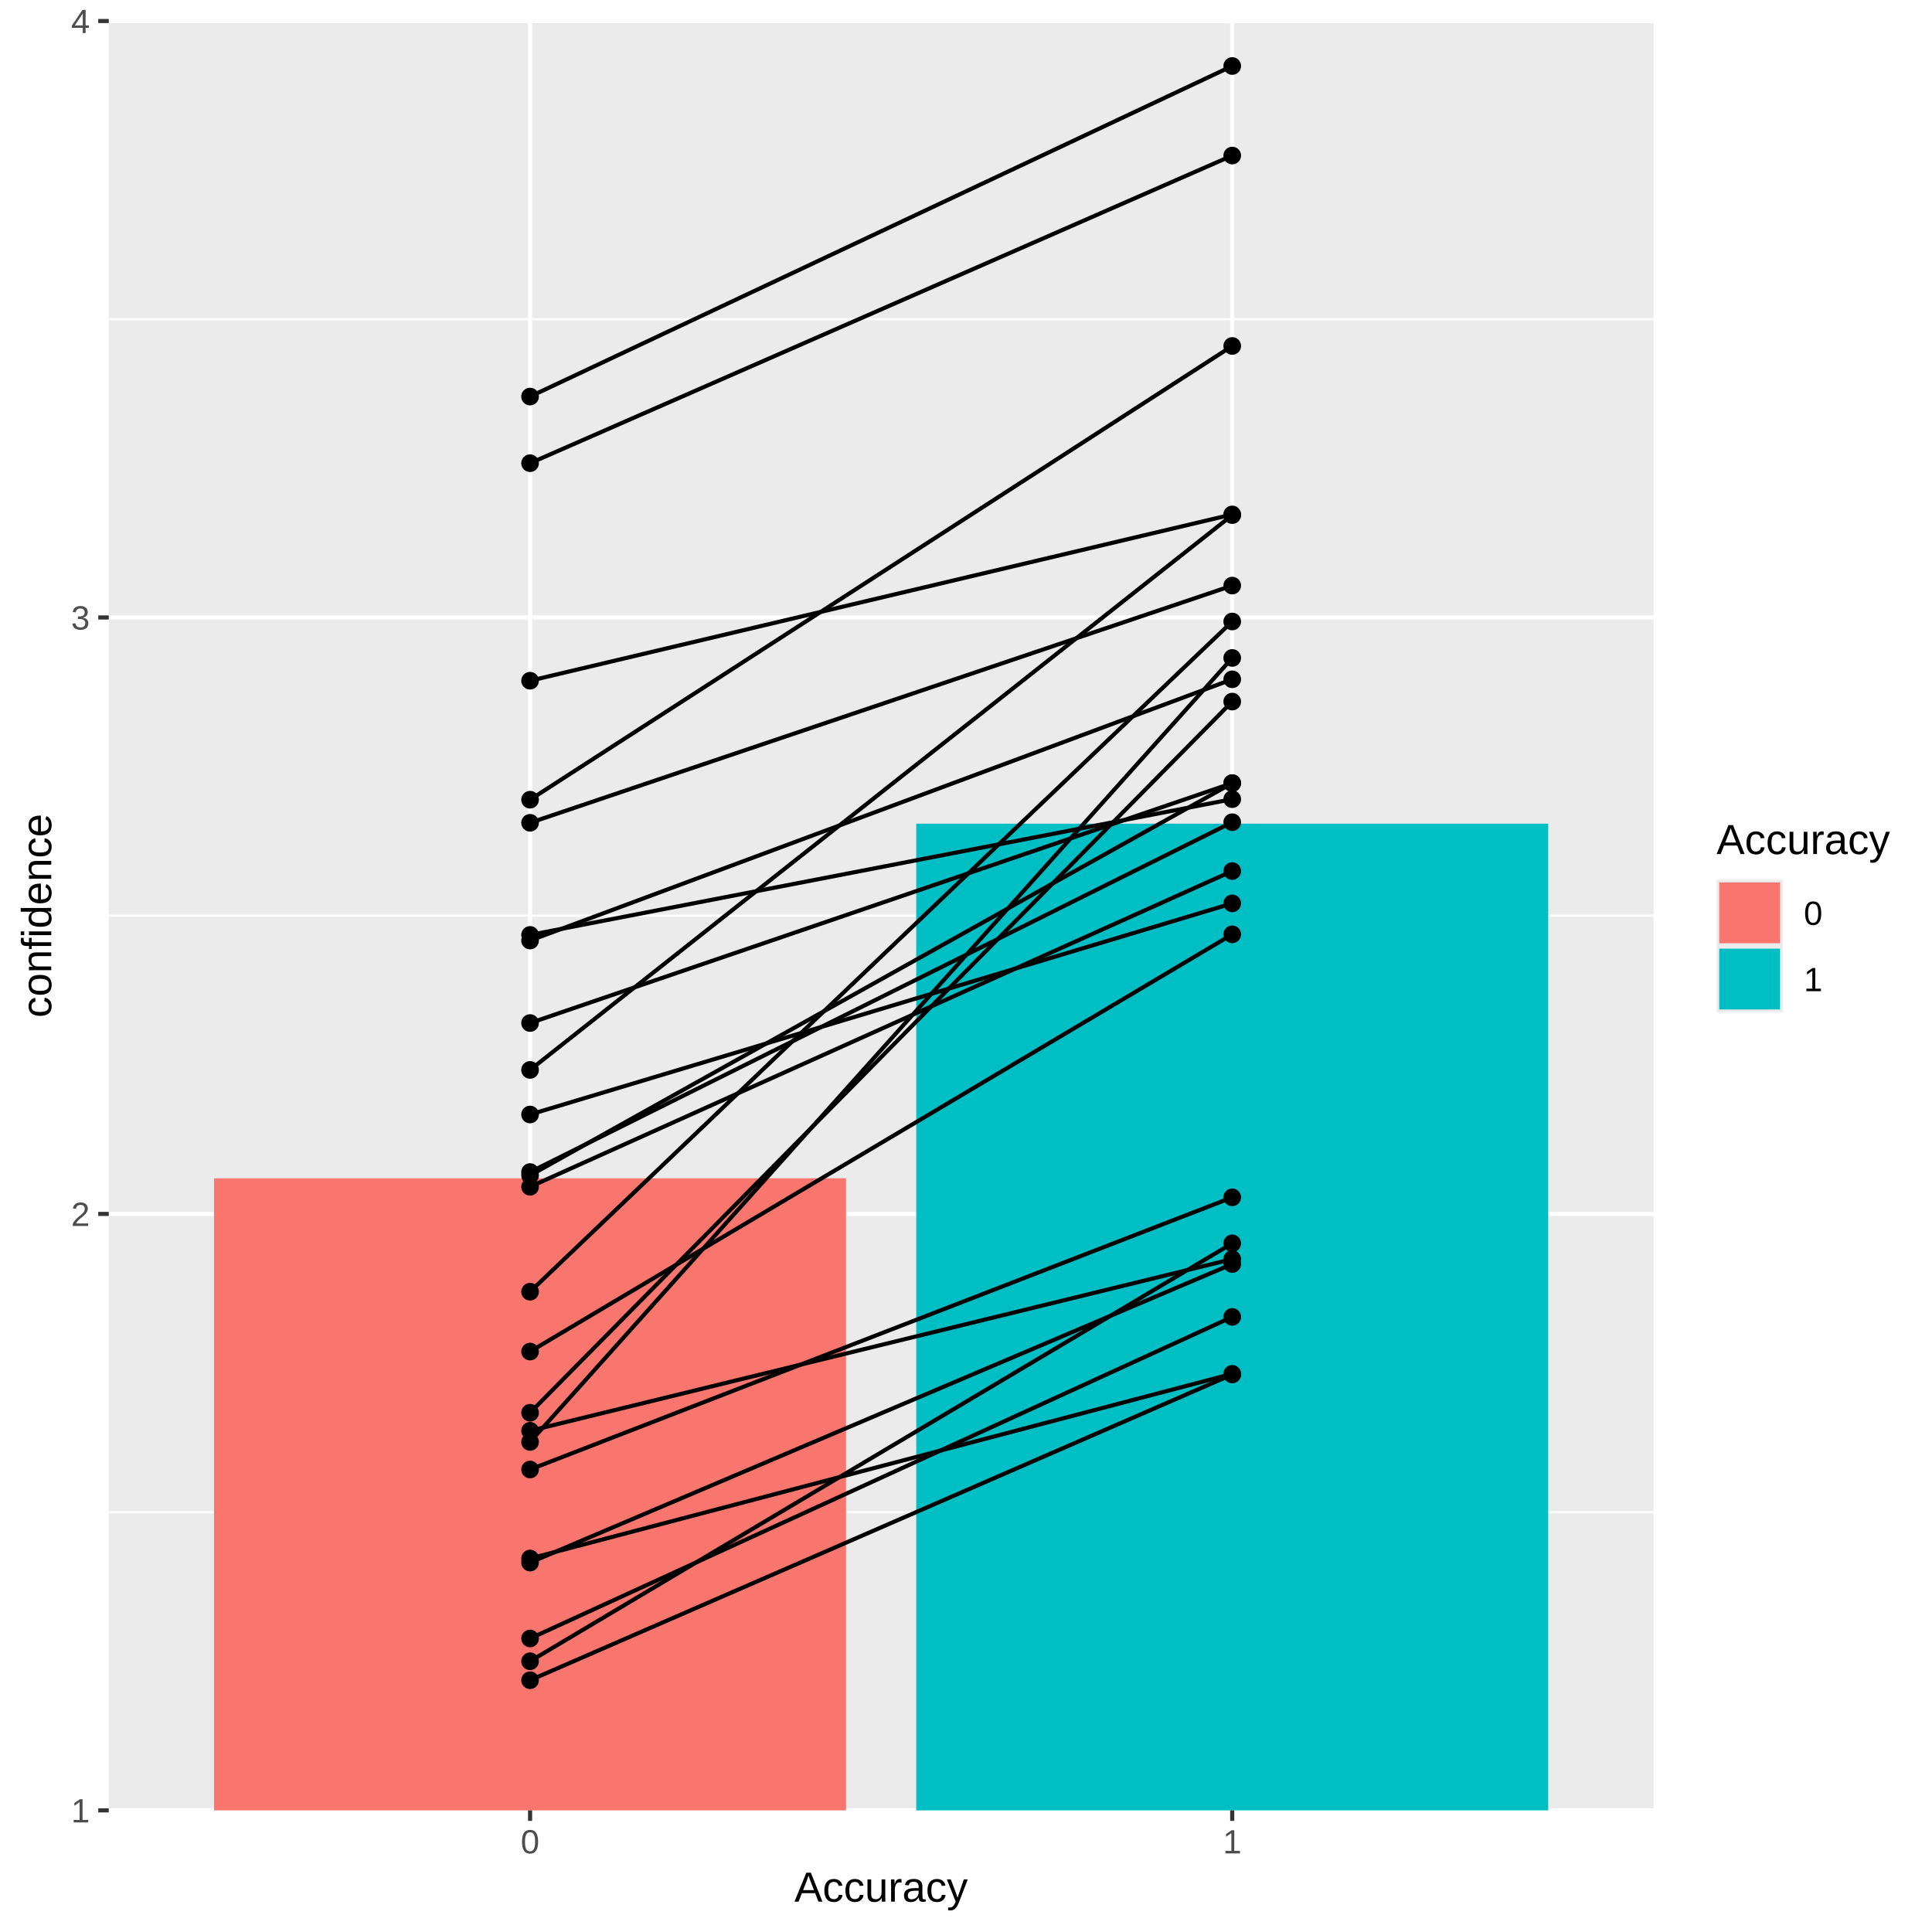
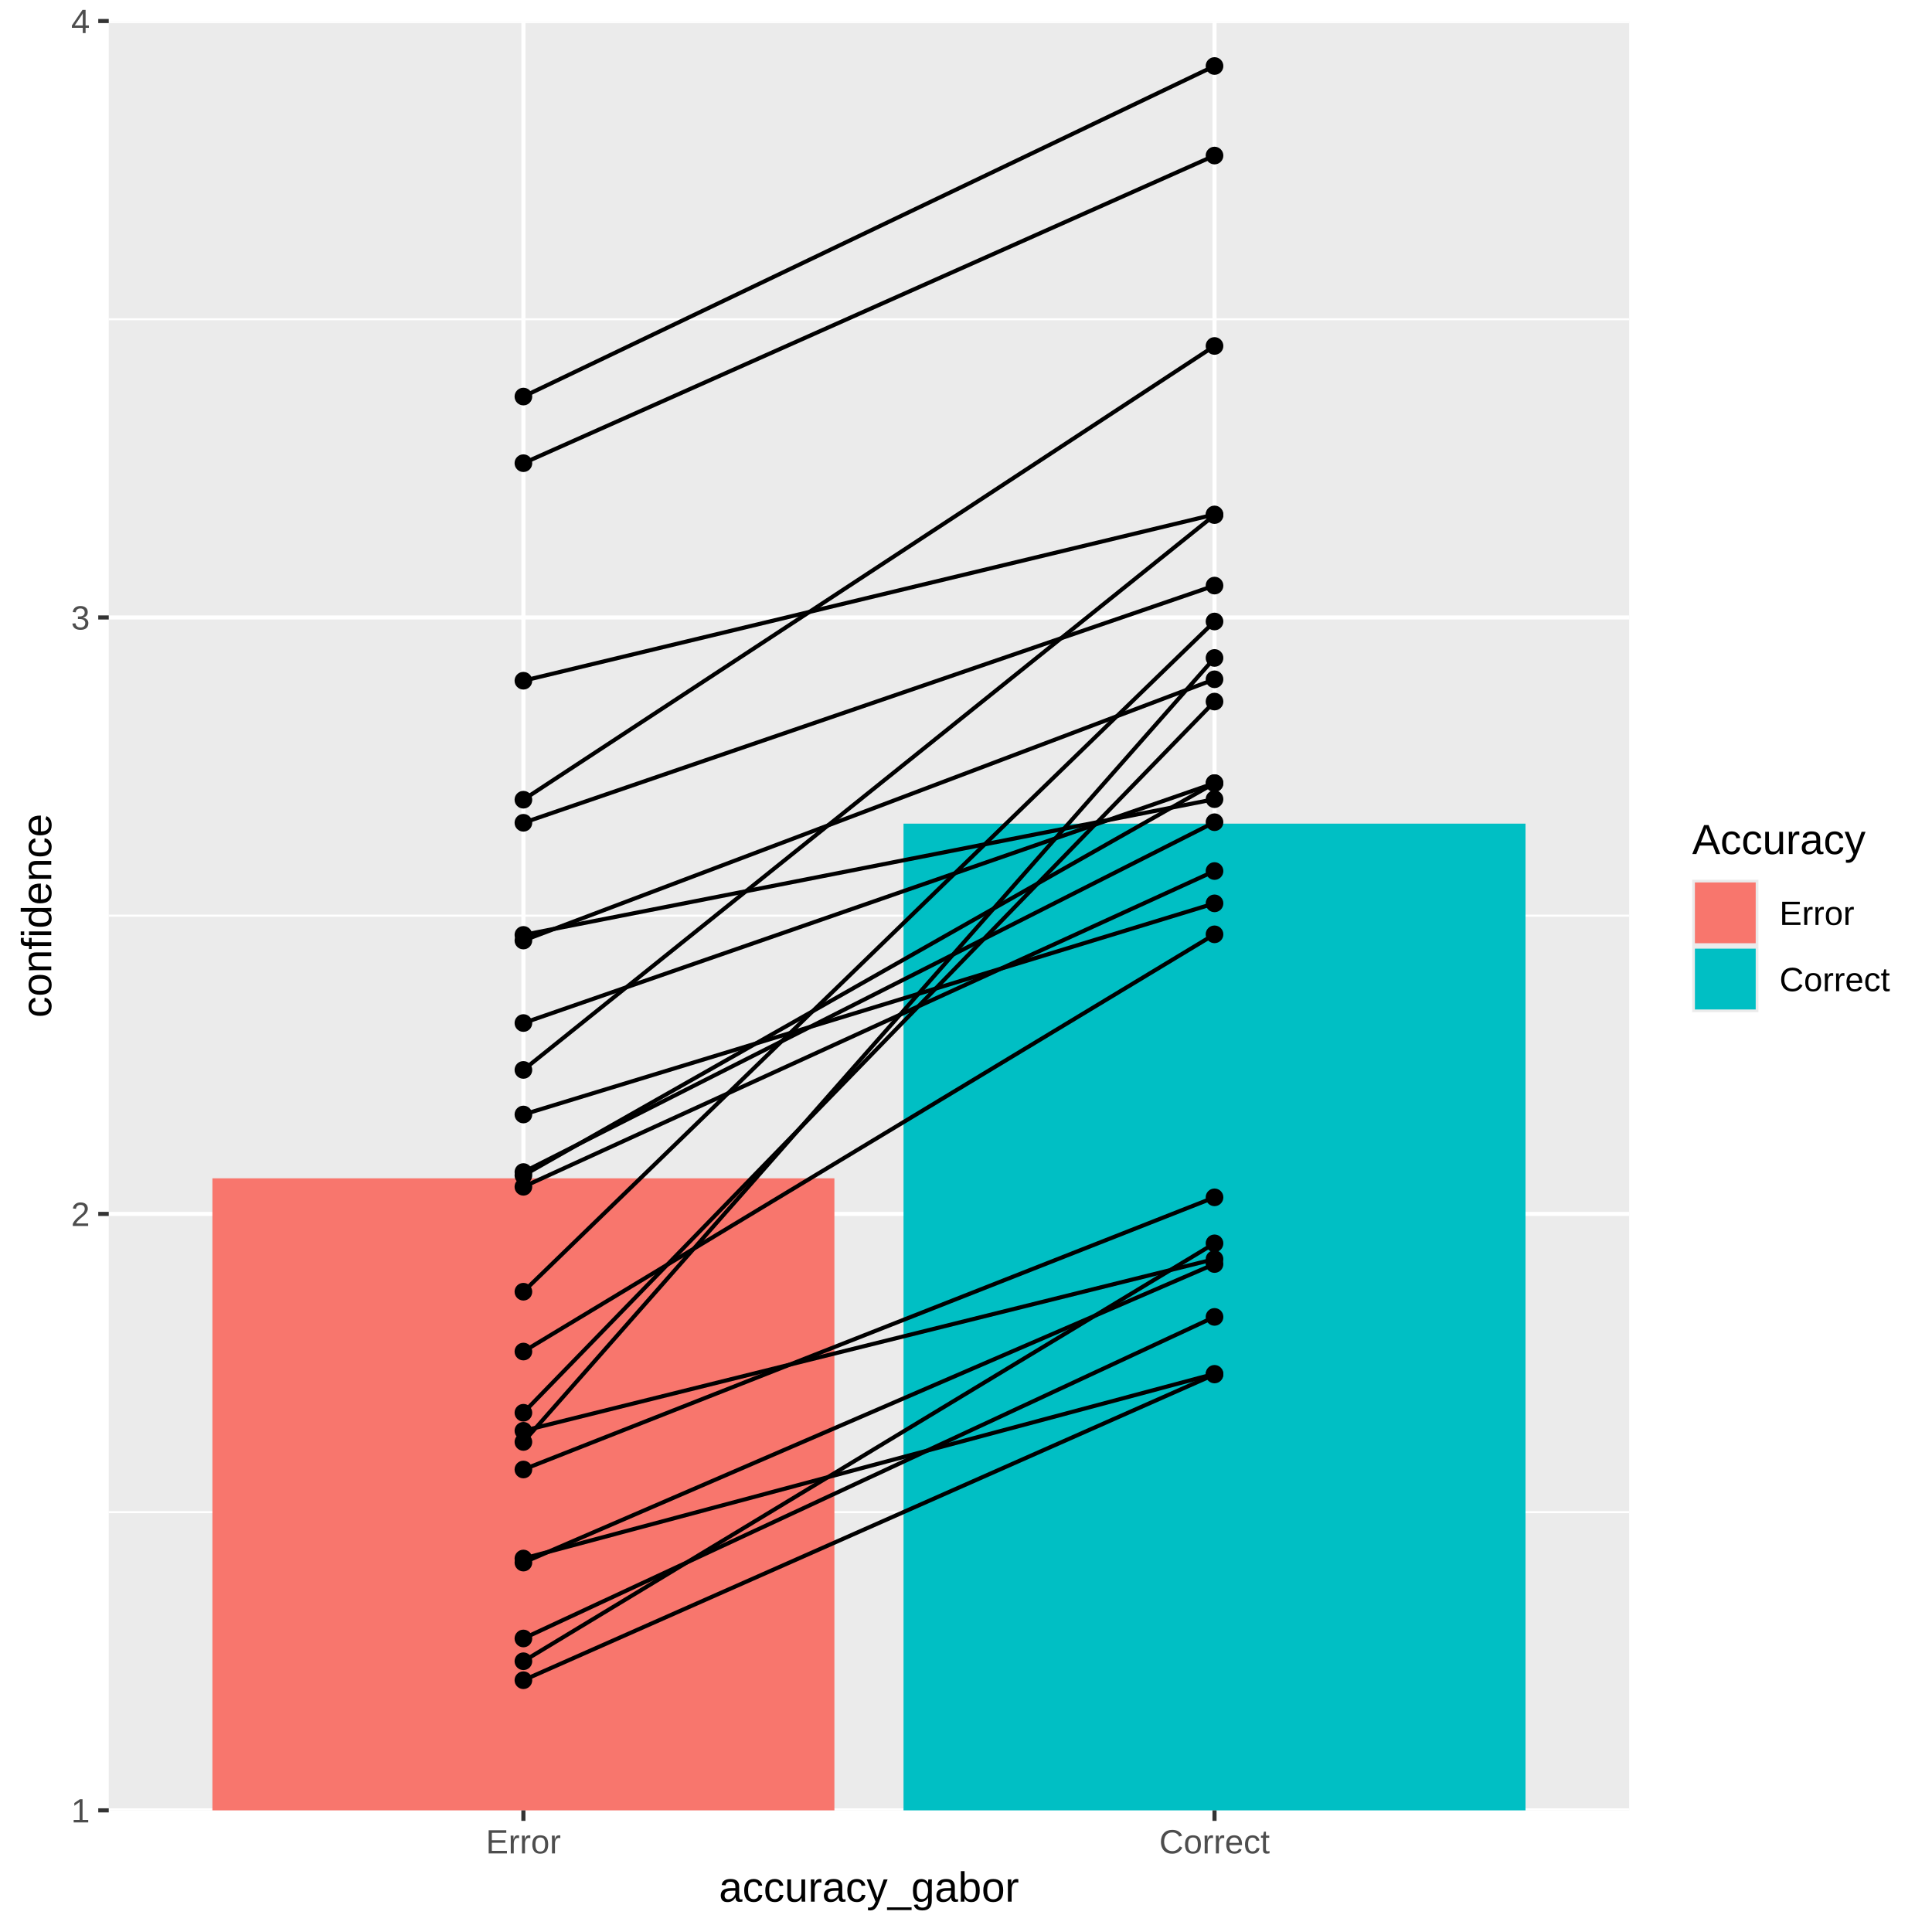
<svg xmlns="http://www.w3.org/2000/svg" class="svglite" width="504.00pt" height="504.00pt" viewBox="0 0 504.00 504.00">
  <defs>
    <style type="text/css">
    .svglite line, .svglite polyline, .svglite polygon, .svglite path, .svglite rect, .svglite circle {
      fill: none;
      stroke: #000000;
      stroke-linecap: round;
      stroke-linejoin: round;
      stroke-miterlimit: 10.00;
    }
    .svglite text {
      white-space: pre;
    }
  </style>
  </defs>
  <rect width="100%" height="100%" style="stroke: none; fill: #FFFFFF;" />
  <defs>
    <clipPath id="cpMC4wMHw1MDQuMDB8MC4wMHw1MDQuMDA=">
      <rect x="0.00" y="0.00" width="504.00" height="504.00" />
    </clipPath>
  </defs>
  <g clip-path="url(#cpMC4wMHw1MDQuMDB8MC4wMHw1MDQuMDA=)">
    <rect x="0.00" y="0.00" width="504.00" height="504.00" style="stroke-width: 1.07; stroke: #FFFFFF; fill: #FFFFFF;" />
  </g>
  <defs>
-     <clipPath id="cpMjguMzd8NDMxLjM2fDUuNDh8NDcyLjI3">
-       <rect x="28.37" y="5.48" width="402.99" height="466.79" />
+     <clipPath id="cpMjguMzd8NDI1LjAwfDUuNDh8NDcyLjI3">
+       <rect x="28.37" y="5.48" width="396.63" height="466.79" />
    </clipPath>
  </defs>
-   <g clip-path="url(#cpMjguMzd8NDMxLjM2fDUuNDh8NDcyLjI3)">
-     <rect x="28.37" y="5.48" width="402.99" height="466.79" style="stroke-width: 1.07; stroke: none; fill: #EBEBEB;" />
-     <polyline points="28.37,394.47 431.36,394.47 " style="stroke-width: 0.53; stroke: #FFFFFF; stroke-linecap: butt;" />
-     <polyline points="28.37,238.87 431.36,238.87 " style="stroke-width: 0.53; stroke: #FFFFFF; stroke-linecap: butt;" />
-     <polyline points="28.37,83.28 431.36,83.28 " style="stroke-width: 0.53; stroke: #FFFFFF; stroke-linecap: butt;" />
-     <polyline points="28.37,472.27 431.36,472.27 " style="stroke-width: 1.07; stroke: #FFFFFF; stroke-linecap: butt;" />
-     <polyline points="28.37,316.67 431.36,316.67 " style="stroke-width: 1.07; stroke: #FFFFFF; stroke-linecap: butt;" />
-     <polyline points="28.37,161.08 431.36,161.08 " style="stroke-width: 1.07; stroke: #FFFFFF; stroke-linecap: butt;" />
-     <polyline points="28.37,5.48 431.36,5.48 " style="stroke-width: 1.07; stroke: #FFFFFF; stroke-linecap: butt;" />
-     <polyline points="138.28,472.27 138.28,5.48 " style="stroke-width: 1.07; stroke: #FFFFFF; stroke-linecap: butt;" />
-     <polyline points="321.45,472.27 321.45,5.48 " style="stroke-width: 1.07; stroke: #FFFFFF; stroke-linecap: butt;" />
-     <rect x="55.85" y="307.39" width="164.86" height="320.48" style="stroke-width: 1.07; stroke: none; stroke-linecap: butt; stroke-linejoin: miter; fill: #F8766D;" />
-     <rect x="239.02" y="214.87" width="164.86" height="412.99" style="stroke-width: 1.07; stroke: none; stroke-linecap: butt; stroke-linejoin: miter; fill: #00BFC4;" />
-     <polyline points="138.28,103.45 321.45,17.22 " style="stroke-width: 1.07; stroke-linecap: butt;" />
-     <polyline points="138.28,245.36 321.45,177.21 " style="stroke-width: 1.07; stroke-linecap: butt;" />
-     <polyline points="138.28,368.54 321.45,183.02 " style="stroke-width: 1.07; stroke-linecap: butt;" />
-     <polyline points="138.28,376.16 321.45,171.64 " style="stroke-width: 1.07; stroke-linecap: butt;" />
-     <polyline points="138.28,352.58 321.45,243.74 " style="stroke-width: 1.07; stroke-linecap: butt;" />
-     <polyline points="138.28,305.75 321.45,214.49 " style="stroke-width: 1.07; stroke-linecap: butt;" />
-     <polyline points="138.28,373.25 321.45,328.46 " style="stroke-width: 1.07; stroke-linecap: butt;" />
-     <polyline points="138.28,427.43 321.45,343.54 " style="stroke-width: 1.07; stroke-linecap: butt;" />
-     <polyline points="138.28,290.74 321.45,235.66 " style="stroke-width: 1.07; stroke-linecap: butt;" />
-     <polyline points="138.28,433.37 321.45,324.35 " style="stroke-width: 1.07; stroke-linecap: butt;" />
-     <polyline points="138.28,177.58 321.45,134.20 " style="stroke-width: 1.07; stroke-linecap: butt;" />
-     <polyline points="138.28,406.57 321.45,358.39 " style="stroke-width: 1.07; stroke-linecap: butt;" />
-     <polyline points="138.28,383.35 321.45,312.35 " style="stroke-width: 1.07; stroke-linecap: butt;" />
-     <polyline points="138.28,214.64 321.45,152.76 " style="stroke-width: 1.07; stroke-linecap: butt;" />
-     <polyline points="138.28,407.63 321.45,329.75 " style="stroke-width: 1.07; stroke-linecap: butt;" />
-     <polyline points="138.28,438.32 321.45,358.56 " style="stroke-width: 1.07; stroke-linecap: butt;" />
-     <polyline points="138.28,120.83 321.45,40.58 " style="stroke-width: 1.07; stroke-linecap: butt;" />
-     <polyline points="138.28,279.11 321.45,134.37 " style="stroke-width: 1.07; stroke-linecap: butt;" />
-     <polyline points="138.28,306.63 321.45,204.30 " style="stroke-width: 1.07; stroke-linecap: butt;" />
-     <polyline points="138.28,208.62 321.45,90.25 " style="stroke-width: 1.07; stroke-linecap: butt;" />
-     <polyline points="138.28,336.97 321.45,162.13 " style="stroke-width: 1.07; stroke-linecap: butt;" />
-     <polyline points="138.28,309.60 321.45,227.23 " style="stroke-width: 1.07; stroke-linecap: butt;" />
-     <polyline points="138.28,266.88 321.45,204.30 " style="stroke-width: 1.07; stroke-linecap: butt;" />
-     <polyline points="138.28,243.89 321.45,208.48 " style="stroke-width: 1.07; stroke-linecap: butt;" />
-     <circle cx="138.28" cy="103.45" r="1.95" style="stroke-width: 0.71; fill: #000000;" />
-     <circle cx="321.45" cy="17.22" r="1.95" style="stroke-width: 0.71; fill: #000000;" />
-     <circle cx="138.28" cy="245.36" r="1.95" style="stroke-width: 0.71; fill: #000000;" />
-     <circle cx="321.45" cy="177.21" r="1.95" style="stroke-width: 0.71; fill: #000000;" />
-     <circle cx="138.28" cy="368.54" r="1.95" style="stroke-width: 0.71; fill: #000000;" />
-     <circle cx="321.45" cy="183.02" r="1.95" style="stroke-width: 0.71; fill: #000000;" />
-     <circle cx="138.28" cy="376.16" r="1.95" style="stroke-width: 0.71; fill: #000000;" />
-     <circle cx="321.45" cy="171.64" r="1.95" style="stroke-width: 0.71; fill: #000000;" />
-     <circle cx="138.28" cy="352.58" r="1.95" style="stroke-width: 0.71; fill: #000000;" />
-     <circle cx="321.45" cy="243.74" r="1.95" style="stroke-width: 0.71; fill: #000000;" />
-     <circle cx="138.28" cy="305.75" r="1.95" style="stroke-width: 0.71; fill: #000000;" />
-     <circle cx="321.45" cy="214.49" r="1.95" style="stroke-width: 0.71; fill: #000000;" />
-     <circle cx="138.28" cy="373.25" r="1.95" style="stroke-width: 0.71; fill: #000000;" />
-     <circle cx="321.45" cy="328.46" r="1.95" style="stroke-width: 0.71; fill: #000000;" />
-     <circle cx="138.28" cy="427.43" r="1.95" style="stroke-width: 0.71; fill: #000000;" />
-     <circle cx="321.45" cy="343.54" r="1.95" style="stroke-width: 0.71; fill: #000000;" />
-     <circle cx="138.28" cy="290.74" r="1.95" style="stroke-width: 0.71; fill: #000000;" />
-     <circle cx="321.45" cy="235.66" r="1.95" style="stroke-width: 0.71; fill: #000000;" />
-     <circle cx="138.28" cy="433.37" r="1.95" style="stroke-width: 0.71; fill: #000000;" />
-     <circle cx="321.45" cy="324.35" r="1.95" style="stroke-width: 0.71; fill: #000000;" />
-     <circle cx="138.28" cy="177.58" r="1.95" style="stroke-width: 0.71; fill: #000000;" />
-     <circle cx="321.45" cy="134.20" r="1.95" style="stroke-width: 0.71; fill: #000000;" />
-     <circle cx="138.28" cy="406.57" r="1.95" style="stroke-width: 0.71; fill: #000000;" />
-     <circle cx="321.45" cy="358.39" r="1.95" style="stroke-width: 0.71; fill: #000000;" />
-     <circle cx="138.28" cy="383.35" r="1.95" style="stroke-width: 0.71; fill: #000000;" />
-     <circle cx="321.45" cy="312.35" r="1.95" style="stroke-width: 0.71; fill: #000000;" />
-     <circle cx="138.28" cy="214.64" r="1.95" style="stroke-width: 0.71; fill: #000000;" />
-     <circle cx="321.45" cy="152.76" r="1.95" style="stroke-width: 0.71; fill: #000000;" />
-     <circle cx="138.28" cy="407.63" r="1.95" style="stroke-width: 0.71; fill: #000000;" />
-     <circle cx="321.45" cy="329.75" r="1.95" style="stroke-width: 0.71; fill: #000000;" />
-     <circle cx="138.28" cy="438.32" r="1.95" style="stroke-width: 0.71; fill: #000000;" />
-     <circle cx="321.45" cy="358.56" r="1.95" style="stroke-width: 0.71; fill: #000000;" />
-     <circle cx="138.28" cy="120.83" r="1.95" style="stroke-width: 0.71; fill: #000000;" />
-     <circle cx="321.45" cy="40.58" r="1.95" style="stroke-width: 0.71; fill: #000000;" />
-     <circle cx="138.28" cy="279.11" r="1.95" style="stroke-width: 0.71; fill: #000000;" />
-     <circle cx="321.45" cy="134.37" r="1.95" style="stroke-width: 0.71; fill: #000000;" />
-     <circle cx="138.28" cy="306.63" r="1.95" style="stroke-width: 0.71; fill: #000000;" />
-     <circle cx="321.45" cy="204.30" r="1.95" style="stroke-width: 0.71; fill: #000000;" />
-     <circle cx="138.28" cy="208.62" r="1.95" style="stroke-width: 0.71; fill: #000000;" />
-     <circle cx="321.45" cy="90.25" r="1.95" style="stroke-width: 0.71; fill: #000000;" />
-     <circle cx="138.28" cy="336.97" r="1.95" style="stroke-width: 0.71; fill: #000000;" />
-     <circle cx="321.45" cy="162.13" r="1.95" style="stroke-width: 0.71; fill: #000000;" />
-     <circle cx="138.28" cy="309.60" r="1.95" style="stroke-width: 0.71; fill: #000000;" />
-     <circle cx="321.45" cy="227.23" r="1.95" style="stroke-width: 0.71; fill: #000000;" />
-     <circle cx="138.28" cy="266.88" r="1.95" style="stroke-width: 0.71; fill: #000000;" />
-     <circle cx="321.45" cy="204.30" r="1.95" style="stroke-width: 0.71; fill: #000000;" />
-     <circle cx="138.28" cy="243.89" r="1.95" style="stroke-width: 0.71; fill: #000000;" />
-     <circle cx="321.45" cy="208.48" r="1.95" style="stroke-width: 0.71; fill: #000000;" />
+   <g clip-path="url(#cpMjguMzd8NDI1LjAwfDUuNDh8NDcyLjI3)">
+     <rect x="28.37" y="5.48" width="396.63" height="466.79" style="stroke-width: 1.07; stroke: none; fill: #EBEBEB;" />
+     <polyline points="28.37,394.47 425.00,394.47 " style="stroke-width: 0.53; stroke: #FFFFFF; stroke-linecap: butt;" />
+     <polyline points="28.37,238.87 425.00,238.87 " style="stroke-width: 0.53; stroke: #FFFFFF; stroke-linecap: butt;" />
+     <polyline points="28.37,83.28 425.00,83.28 " style="stroke-width: 0.53; stroke: #FFFFFF; stroke-linecap: butt;" />
+     <polyline points="28.37,472.27 425.00,472.27 " style="stroke-width: 1.07; stroke: #FFFFFF; stroke-linecap: butt;" />
+     <polyline points="28.37,316.67 425.00,316.67 " style="stroke-width: 1.07; stroke: #FFFFFF; stroke-linecap: butt;" />
+     <polyline points="28.37,161.08 425.00,161.08 " style="stroke-width: 1.07; stroke: #FFFFFF; stroke-linecap: butt;" />
+     <polyline points="28.37,5.48 425.00,5.48 " style="stroke-width: 1.07; stroke: #FFFFFF; stroke-linecap: butt;" />
+     <polyline points="136.54,472.27 136.54,5.48 " style="stroke-width: 1.07; stroke: #FFFFFF; stroke-linecap: butt;" />
+     <polyline points="316.83,472.27 316.83,5.48 " style="stroke-width: 1.07; stroke: #FFFFFF; stroke-linecap: butt;" />
+     <rect x="55.41" y="307.39" width="162.26" height="320.48" style="stroke-width: 1.07; stroke: none; stroke-linecap: butt; stroke-linejoin: miter; fill: #F8766D;" />
+     <rect x="235.70" y="214.87" width="162.26" height="412.99" style="stroke-width: 1.07; stroke: none; stroke-linecap: butt; stroke-linejoin: miter; fill: #00BFC4;" />
+     <polyline points="136.54,103.45 316.83,17.22 " style="stroke-width: 1.07; stroke-linecap: butt;" />
+     <polyline points="136.54,245.36 316.83,177.21 " style="stroke-width: 1.07; stroke-linecap: butt;" />
+     <polyline points="136.54,368.54 316.83,183.02 " style="stroke-width: 1.07; stroke-linecap: butt;" />
+     <polyline points="136.54,376.16 316.83,171.64 " style="stroke-width: 1.07; stroke-linecap: butt;" />
+     <polyline points="136.54,352.58 316.83,243.74 " style="stroke-width: 1.07; stroke-linecap: butt;" />
+     <polyline points="136.54,305.75 316.83,214.49 " style="stroke-width: 1.07; stroke-linecap: butt;" />
+     <polyline points="136.54,373.25 316.83,328.46 " style="stroke-width: 1.07; stroke-linecap: butt;" />
+     <polyline points="136.54,427.43 316.83,343.54 " style="stroke-width: 1.07; stroke-linecap: butt;" />
+     <polyline points="136.54,290.74 316.83,235.66 " style="stroke-width: 1.07; stroke-linecap: butt;" />
+     <polyline points="136.54,433.37 316.83,324.35 " style="stroke-width: 1.07; stroke-linecap: butt;" />
+     <polyline points="136.54,177.58 316.83,134.20 " style="stroke-width: 1.07; stroke-linecap: butt;" />
+     <polyline points="136.54,406.57 316.83,358.39 " style="stroke-width: 1.07; stroke-linecap: butt;" />
+     <polyline points="136.54,383.35 316.83,312.35 " style="stroke-width: 1.07; stroke-linecap: butt;" />
+     <polyline points="136.54,214.64 316.83,152.76 " style="stroke-width: 1.07; stroke-linecap: butt;" />
+     <polyline points="136.54,407.63 316.83,329.75 " style="stroke-width: 1.07; stroke-linecap: butt;" />
+     <polyline points="136.54,438.32 316.83,358.56 " style="stroke-width: 1.07; stroke-linecap: butt;" />
+     <polyline points="136.54,120.83 316.83,40.58 " style="stroke-width: 1.07; stroke-linecap: butt;" />
+     <polyline points="136.54,279.11 316.83,134.37 " style="stroke-width: 1.07; stroke-linecap: butt;" />
+     <polyline points="136.54,306.63 316.83,204.30 " style="stroke-width: 1.07; stroke-linecap: butt;" />
+     <polyline points="136.54,208.62 316.83,90.25 " style="stroke-width: 1.07; stroke-linecap: butt;" />
+     <polyline points="136.54,336.97 316.83,162.13 " style="stroke-width: 1.07; stroke-linecap: butt;" />
+     <polyline points="136.54,309.60 316.83,227.23 " style="stroke-width: 1.07; stroke-linecap: butt;" />
+     <polyline points="136.54,266.88 316.83,204.30 " style="stroke-width: 1.07; stroke-linecap: butt;" />
+     <polyline points="136.54,243.89 316.83,208.48 " style="stroke-width: 1.07; stroke-linecap: butt;" />
+     <circle cx="136.54" cy="103.45" r="1.95" style="stroke-width: 0.71; fill: #000000;" />
+     <circle cx="316.83" cy="17.22" r="1.95" style="stroke-width: 0.71; fill: #000000;" />
+     <circle cx="136.54" cy="245.36" r="1.95" style="stroke-width: 0.71; fill: #000000;" />
+     <circle cx="316.83" cy="177.21" r="1.95" style="stroke-width: 0.71; fill: #000000;" />
+     <circle cx="136.54" cy="368.54" r="1.95" style="stroke-width: 0.71; fill: #000000;" />
+     <circle cx="316.83" cy="183.02" r="1.95" style="stroke-width: 0.71; fill: #000000;" />
+     <circle cx="136.54" cy="376.16" r="1.95" style="stroke-width: 0.71; fill: #000000;" />
+     <circle cx="316.83" cy="171.64" r="1.95" style="stroke-width: 0.71; fill: #000000;" />
+     <circle cx="136.54" cy="352.58" r="1.95" style="stroke-width: 0.71; fill: #000000;" />
+     <circle cx="316.83" cy="243.74" r="1.95" style="stroke-width: 0.71; fill: #000000;" />
+     <circle cx="136.54" cy="305.75" r="1.95" style="stroke-width: 0.71; fill: #000000;" />
+     <circle cx="316.83" cy="214.49" r="1.95" style="stroke-width: 0.71; fill: #000000;" />
+     <circle cx="136.54" cy="373.25" r="1.95" style="stroke-width: 0.71; fill: #000000;" />
+     <circle cx="316.83" cy="328.46" r="1.95" style="stroke-width: 0.71; fill: #000000;" />
+     <circle cx="136.54" cy="427.43" r="1.95" style="stroke-width: 0.71; fill: #000000;" />
+     <circle cx="316.83" cy="343.54" r="1.95" style="stroke-width: 0.71; fill: #000000;" />
+     <circle cx="136.54" cy="290.74" r="1.95" style="stroke-width: 0.71; fill: #000000;" />
+     <circle cx="316.83" cy="235.66" r="1.95" style="stroke-width: 0.71; fill: #000000;" />
+     <circle cx="136.54" cy="433.37" r="1.95" style="stroke-width: 0.71; fill: #000000;" />
+     <circle cx="316.83" cy="324.35" r="1.95" style="stroke-width: 0.71; fill: #000000;" />
+     <circle cx="136.54" cy="177.58" r="1.95" style="stroke-width: 0.71; fill: #000000;" />
+     <circle cx="316.83" cy="134.20" r="1.95" style="stroke-width: 0.71; fill: #000000;" />
+     <circle cx="136.54" cy="406.57" r="1.95" style="stroke-width: 0.71; fill: #000000;" />
+     <circle cx="316.83" cy="358.39" r="1.95" style="stroke-width: 0.71; fill: #000000;" />
+     <circle cx="136.54" cy="383.35" r="1.95" style="stroke-width: 0.71; fill: #000000;" />
+     <circle cx="316.83" cy="312.35" r="1.95" style="stroke-width: 0.71; fill: #000000;" />
+     <circle cx="136.54" cy="214.64" r="1.95" style="stroke-width: 0.71; fill: #000000;" />
+     <circle cx="316.83" cy="152.76" r="1.95" style="stroke-width: 0.71; fill: #000000;" />
+     <circle cx="136.54" cy="407.63" r="1.95" style="stroke-width: 0.71; fill: #000000;" />
+     <circle cx="316.83" cy="329.75" r="1.95" style="stroke-width: 0.71; fill: #000000;" />
+     <circle cx="136.54" cy="438.32" r="1.95" style="stroke-width: 0.71; fill: #000000;" />
+     <circle cx="316.83" cy="358.56" r="1.95" style="stroke-width: 0.71; fill: #000000;" />
+     <circle cx="136.54" cy="120.83" r="1.95" style="stroke-width: 0.71; fill: #000000;" />
+     <circle cx="316.83" cy="40.58" r="1.95" style="stroke-width: 0.71; fill: #000000;" />
+     <circle cx="136.54" cy="279.11" r="1.95" style="stroke-width: 0.71; fill: #000000;" />
+     <circle cx="316.83" cy="134.37" r="1.95" style="stroke-width: 0.71; fill: #000000;" />
+     <circle cx="136.54" cy="306.63" r="1.95" style="stroke-width: 0.71; fill: #000000;" />
+     <circle cx="316.83" cy="204.30" r="1.95" style="stroke-width: 0.71; fill: #000000;" />
+     <circle cx="136.54" cy="208.62" r="1.95" style="stroke-width: 0.71; fill: #000000;" />
+     <circle cx="316.83" cy="90.25" r="1.95" style="stroke-width: 0.71; fill: #000000;" />
+     <circle cx="136.54" cy="336.97" r="1.95" style="stroke-width: 0.71; fill: #000000;" />
+     <circle cx="316.83" cy="162.13" r="1.95" style="stroke-width: 0.71; fill: #000000;" />
+     <circle cx="136.54" cy="309.60" r="1.95" style="stroke-width: 0.71; fill: #000000;" />
+     <circle cx="316.83" cy="227.23" r="1.95" style="stroke-width: 0.71; fill: #000000;" />
+     <circle cx="136.54" cy="266.88" r="1.95" style="stroke-width: 0.71; fill: #000000;" />
+     <circle cx="316.83" cy="204.30" r="1.95" style="stroke-width: 0.71; fill: #000000;" />
+     <circle cx="136.54" cy="243.89" r="1.95" style="stroke-width: 0.71; fill: #000000;" />
+     <circle cx="316.83" cy="208.48" r="1.95" style="stroke-width: 0.71; fill: #000000;" />
  </g>
  <g clip-path="url(#cpMC4wMHw1MDQuMDB8MC4wMHw1MDQuMDA=)">
    <text x="23.44" y="475.42" text-anchor="end" style="font-size: 8.80px;fill: #4D4D4D; font-family: &quot;Arial&quot;;" textLength="4.90px" lengthAdjust="spacingAndGlyphs">1</text>
    <text x="23.44" y="319.82" text-anchor="end" style="font-size: 8.80px;fill: #4D4D4D; font-family: &quot;Arial&quot;;" textLength="4.90px" lengthAdjust="spacingAndGlyphs">2</text>
    <text x="23.44" y="164.23" text-anchor="end" style="font-size: 8.80px;fill: #4D4D4D; font-family: &quot;Arial&quot;;" textLength="4.90px" lengthAdjust="spacingAndGlyphs">3</text>
    <text x="23.44" y="8.63" text-anchor="end" style="font-size: 8.80px;fill: #4D4D4D; font-family: &quot;Arial&quot;;" textLength="4.90px" lengthAdjust="spacingAndGlyphs">4</text>
    <polyline points="25.63,472.27 28.37,472.27 " style="stroke-width: 1.07; stroke: #333333; stroke-linecap: butt;" />
    <polyline points="25.63,316.67 28.37,316.67 " style="stroke-width: 1.07; stroke: #333333; stroke-linecap: butt;" />
    <polyline points="25.63,161.08 28.37,161.08 " style="stroke-width: 1.07; stroke: #333333; stroke-linecap: butt;" />
    <polyline points="25.63,5.48 28.37,5.48 " style="stroke-width: 1.07; stroke: #333333; stroke-linecap: butt;" />
-     <polyline points="138.28,475.01 138.28,472.27 " style="stroke-width: 1.07; stroke: #333333; stroke-linecap: butt;" />
-     <polyline points="321.45,475.01 321.45,472.27 " style="stroke-width: 1.07; stroke: #333333; stroke-linecap: butt;" />
-     <text x="138.28" y="483.50" text-anchor="middle" style="font-size: 8.80px;fill: #4D4D4D; font-family: &quot;Arial&quot;;" textLength="4.90px" lengthAdjust="spacingAndGlyphs">0</text>
-     <text x="321.45" y="483.50" text-anchor="middle" style="font-size: 8.80px;fill: #4D4D4D; font-family: &quot;Arial&quot;;" textLength="4.90px" lengthAdjust="spacingAndGlyphs">1</text>
-     <text x="229.86" y="496.09" text-anchor="middle" style="font-size: 11.00px; font-family: &quot;Arial&quot;;" textLength="45.24px" lengthAdjust="spacingAndGlyphs">Accuracy</text>
+     <polyline points="136.54,475.01 136.54,472.27 " style="stroke-width: 1.07; stroke: #333333; stroke-linecap: butt;" />
+     <polyline points="316.83,475.01 316.83,472.27 " style="stroke-width: 1.07; stroke: #333333; stroke-linecap: butt;" />
+     <text x="136.54" y="483.50" text-anchor="middle" style="font-size: 8.80px;fill: #4D4D4D; font-family: &quot;Arial&quot;;" textLength="19.56px" lengthAdjust="spacingAndGlyphs">Error</text>
+     <text x="316.83" y="483.50" text-anchor="middle" style="font-size: 8.80px;fill: #4D4D4D; font-family: &quot;Arial&quot;;" textLength="28.84px" lengthAdjust="spacingAndGlyphs">Correct</text>
+     <text x="226.69" y="496.09" text-anchor="middle" style="font-size: 11.00px; font-family: &quot;Arial&quot;;" textLength="78.29px" lengthAdjust="spacingAndGlyphs">accuracy_gabor</text>
    <text transform="translate(13.37,238.87) rotate(-90)" text-anchor="middle" style="font-size: 11.00px; font-family: &quot;Arial&quot;;" textLength="53.22px" lengthAdjust="spacingAndGlyphs">confidence</text>
-     <rect x="442.32" y="208.21" width="56.20" height="61.32" style="stroke-width: 1.07; stroke: none; fill: #FFFFFF;" />
-     <text x="447.80" y="222.80" style="font-size: 11.00px; font-family: &quot;Arial&quot;;" textLength="45.24px" lengthAdjust="spacingAndGlyphs">Accuracy</text>
-     <rect x="447.80" y="229.49" width="17.28" height="17.28" style="stroke-width: 1.07; stroke: none; fill: #EBEBEB;" />
-     <rect x="448.50" y="230.20" width="15.86" height="15.86" style="stroke-width: 1.07; stroke: none; stroke-linecap: butt; stroke-linejoin: miter; fill: #F8766D;" />
-     <rect x="447.80" y="246.77" width="17.28" height="17.28" style="stroke-width: 1.07; stroke: none; fill: #EBEBEB;" />
-     <rect x="448.50" y="247.48" width="15.86" height="15.86" style="stroke-width: 1.07; stroke: none; stroke-linecap: butt; stroke-linejoin: miter; fill: #00BFC4;" />
-     <text x="470.56" y="241.29" style="font-size: 8.80px; font-family: &quot;Arial&quot;;" textLength="4.90px" lengthAdjust="spacingAndGlyphs">0</text>
-     <text x="470.56" y="258.57" style="font-size: 8.80px; font-family: &quot;Arial&quot;;" textLength="4.90px" lengthAdjust="spacingAndGlyphs">1</text>
+     <rect x="435.96" y="208.21" width="62.56" height="61.32" style="stroke-width: 1.07; stroke: none; fill: #FFFFFF;" />
+     <text x="441.44" y="222.80" style="font-size: 11.00px; font-family: &quot;Arial&quot;;" textLength="45.24px" lengthAdjust="spacingAndGlyphs">Accuracy</text>
+     <rect x="441.44" y="229.49" width="17.28" height="17.28" style="stroke-width: 1.07; stroke: none; fill: #EBEBEB;" />
+     <rect x="442.15" y="230.20" width="15.86" height="15.86" style="stroke-width: 1.07; stroke: none; stroke-linecap: butt; stroke-linejoin: miter; fill: #F8766D;" />
+     <rect x="441.44" y="246.77" width="17.28" height="17.28" style="stroke-width: 1.07; stroke: none; fill: #EBEBEB;" />
+     <rect x="442.15" y="247.48" width="15.86" height="15.86" style="stroke-width: 1.07; stroke: none; stroke-linecap: butt; stroke-linejoin: miter; fill: #00BFC4;" />
+     <text x="464.20" y="241.29" style="font-size: 8.80px; font-family: &quot;Arial&quot;;" textLength="19.56px" lengthAdjust="spacingAndGlyphs">Error</text>
+     <text x="464.20" y="258.57" style="font-size: 8.80px; font-family: &quot;Arial&quot;;" textLength="28.84px" lengthAdjust="spacingAndGlyphs">Correct</text>
  </g>
</svg>
